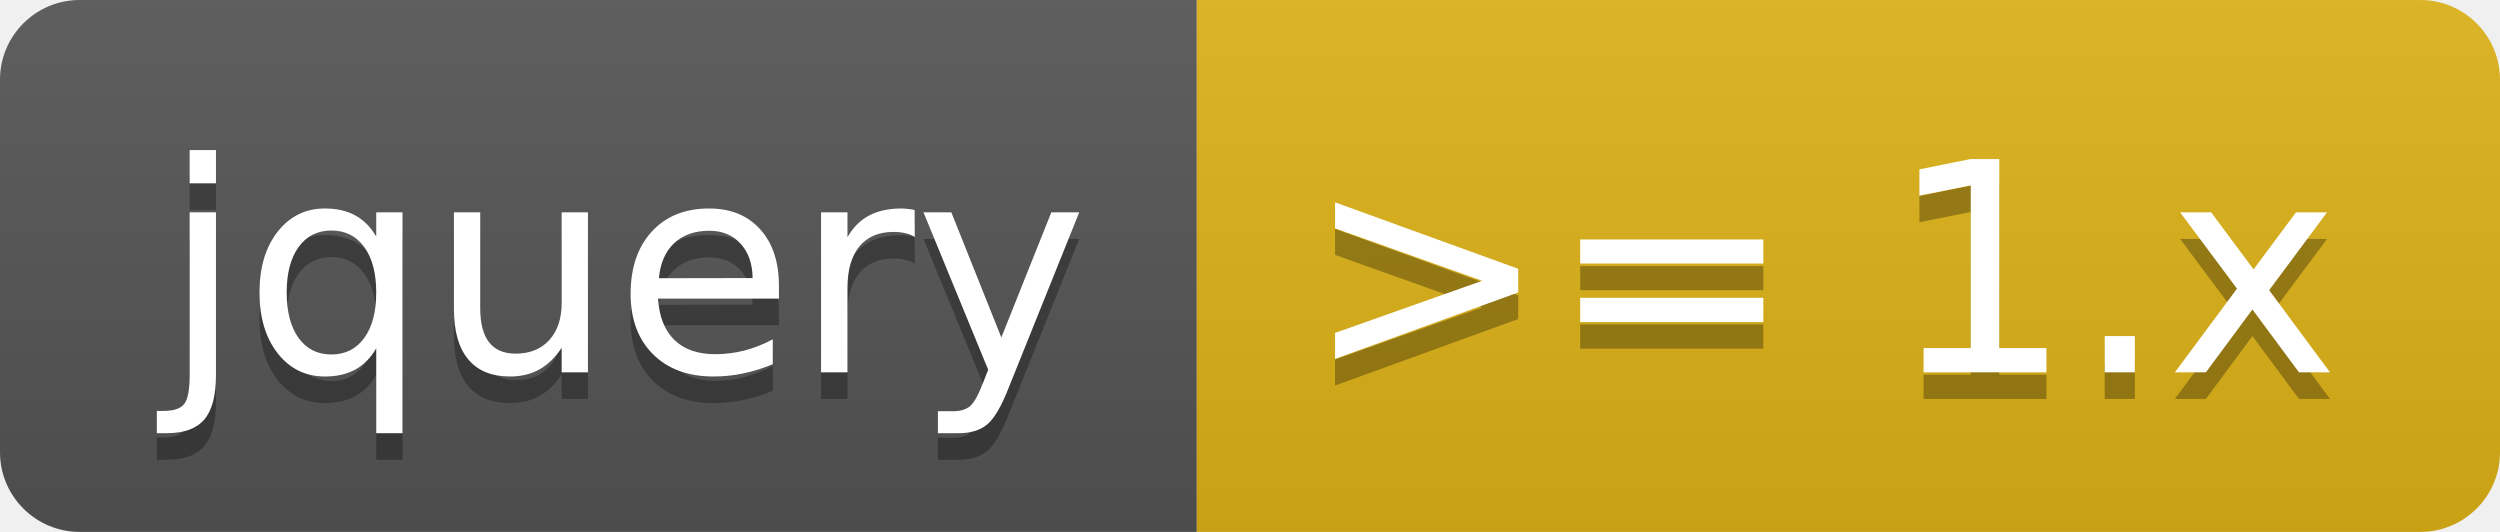
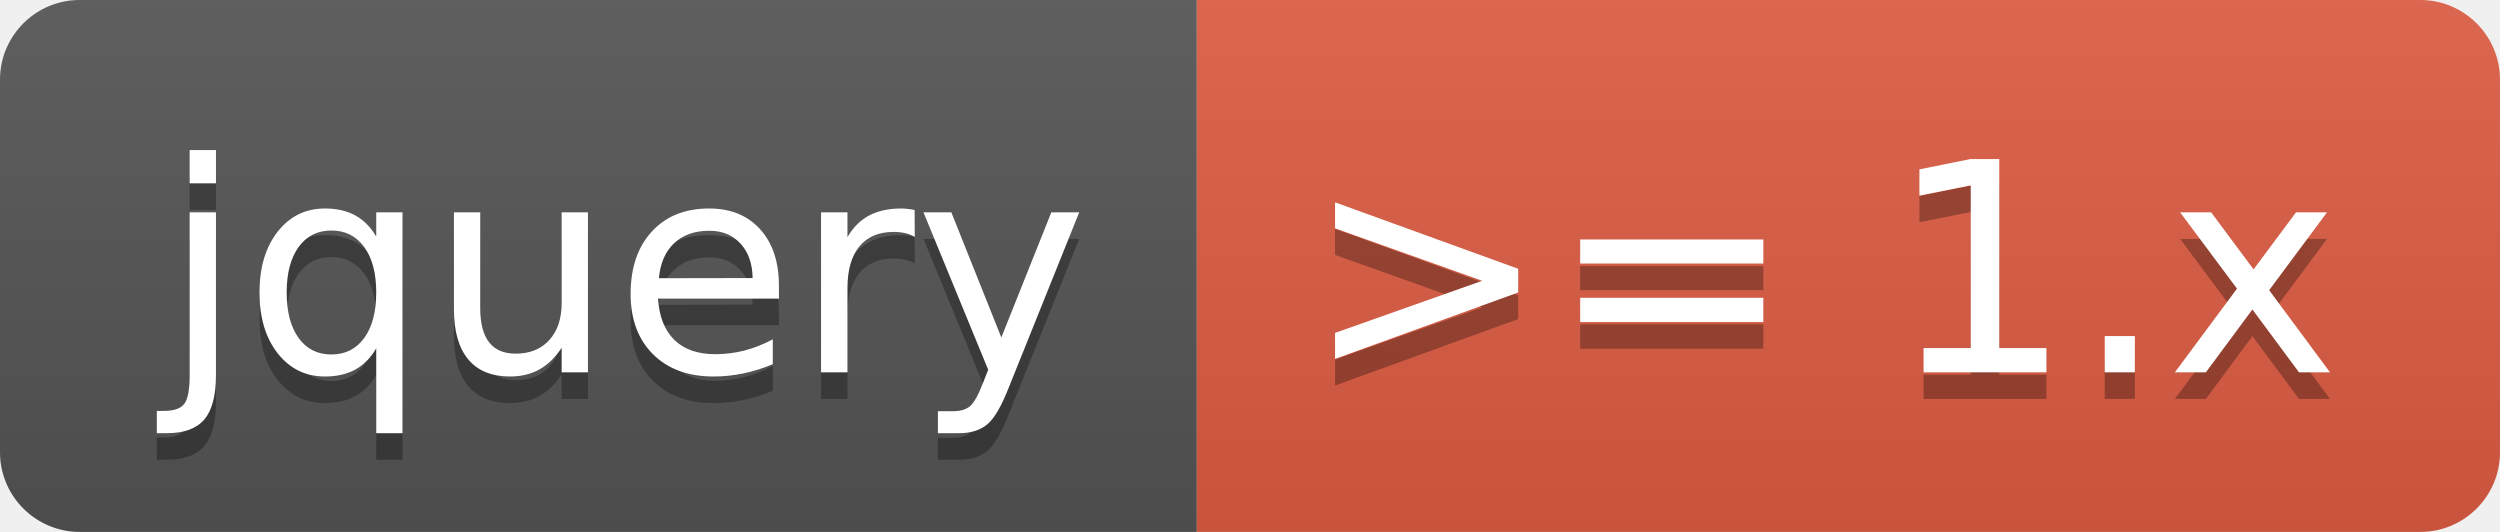
<svg xmlns="http://www.w3.org/2000/svg" width="94" height="20">
  <linearGradient id="b" x2="0" y2="100%">
    <stop offset="0" stop-color="#bbb" stop-opacity=".1" />
    <stop offset="1" stop-opacity=".1" />
  </linearGradient>
  <clipPath id="a">
    <rect width="94" height="20" rx="3" fill="#fff" />
  </clipPath>
  <g clip-path="url(#a)">
    <path fill="#555" d="M0 0h45v20H0z" />
-     <path fill="#dfb317" d="M45 0h49v20H45z" />
+     <path fill="#e05d44" d="M45 0h49v20H45z" />
    <path fill="url(#b)" d="M0 0h94v20H0z" />
  </g>
  <g fill="#fff" text-anchor="middle" font-family="DejaVu Sans,Verdana,Geneva,sans-serif" font-size="110">
    <text x="235" y="150" fill="#010101" fill-opacity=".3" transform="scale(.1)" textLength="350">jquery</text>
    <text x="235" y="140" transform="scale(.1)" textLength="350">jquery</text>
    <text x="685" y="150" fill="#010101" fill-opacity=".3" transform="scale(.1)" textLength="390">&gt;= 1.x</text>
    <text x="685" y="140" transform="scale(.1)" textLength="390">&gt;= 1.x</text>
  </g>
</svg>
